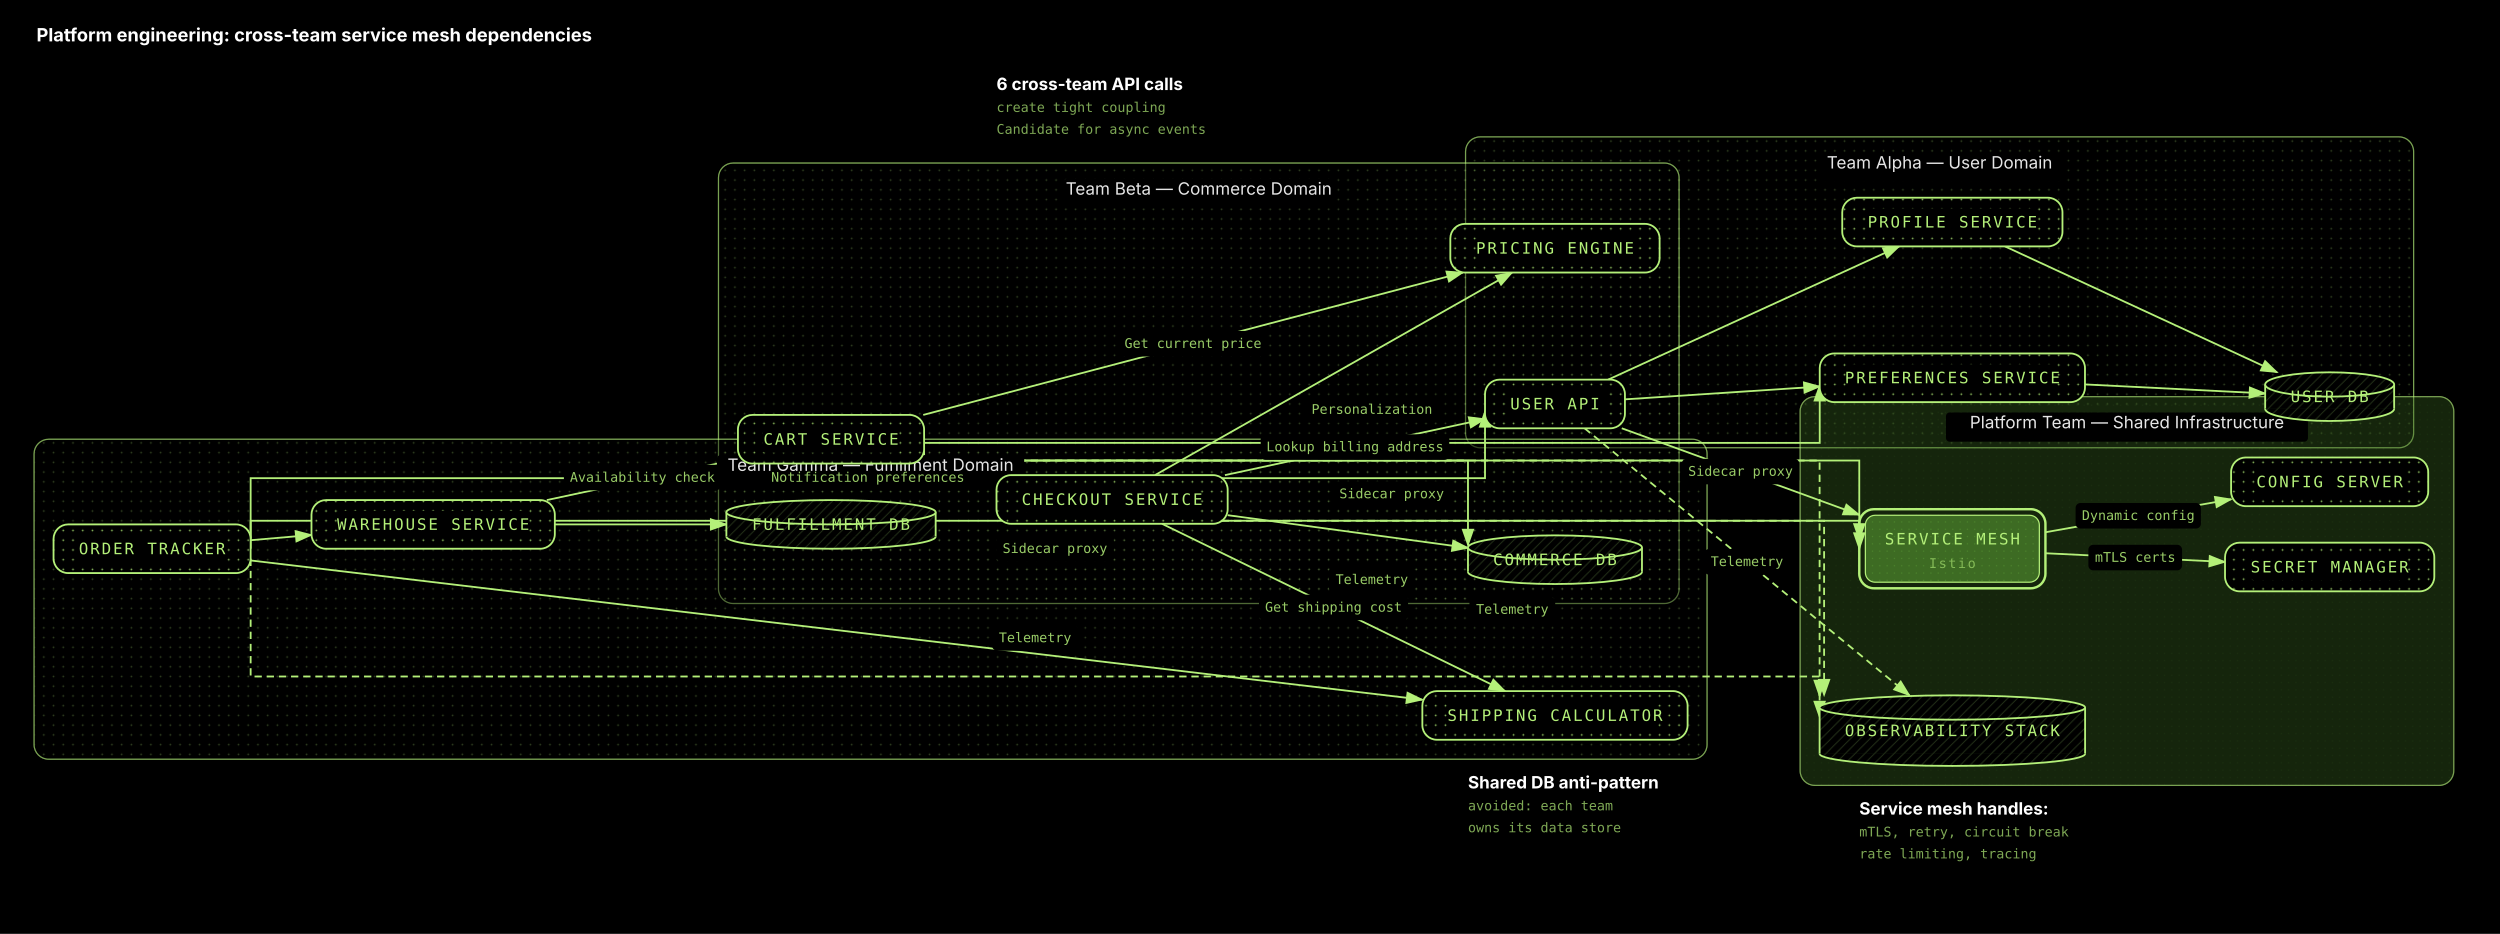
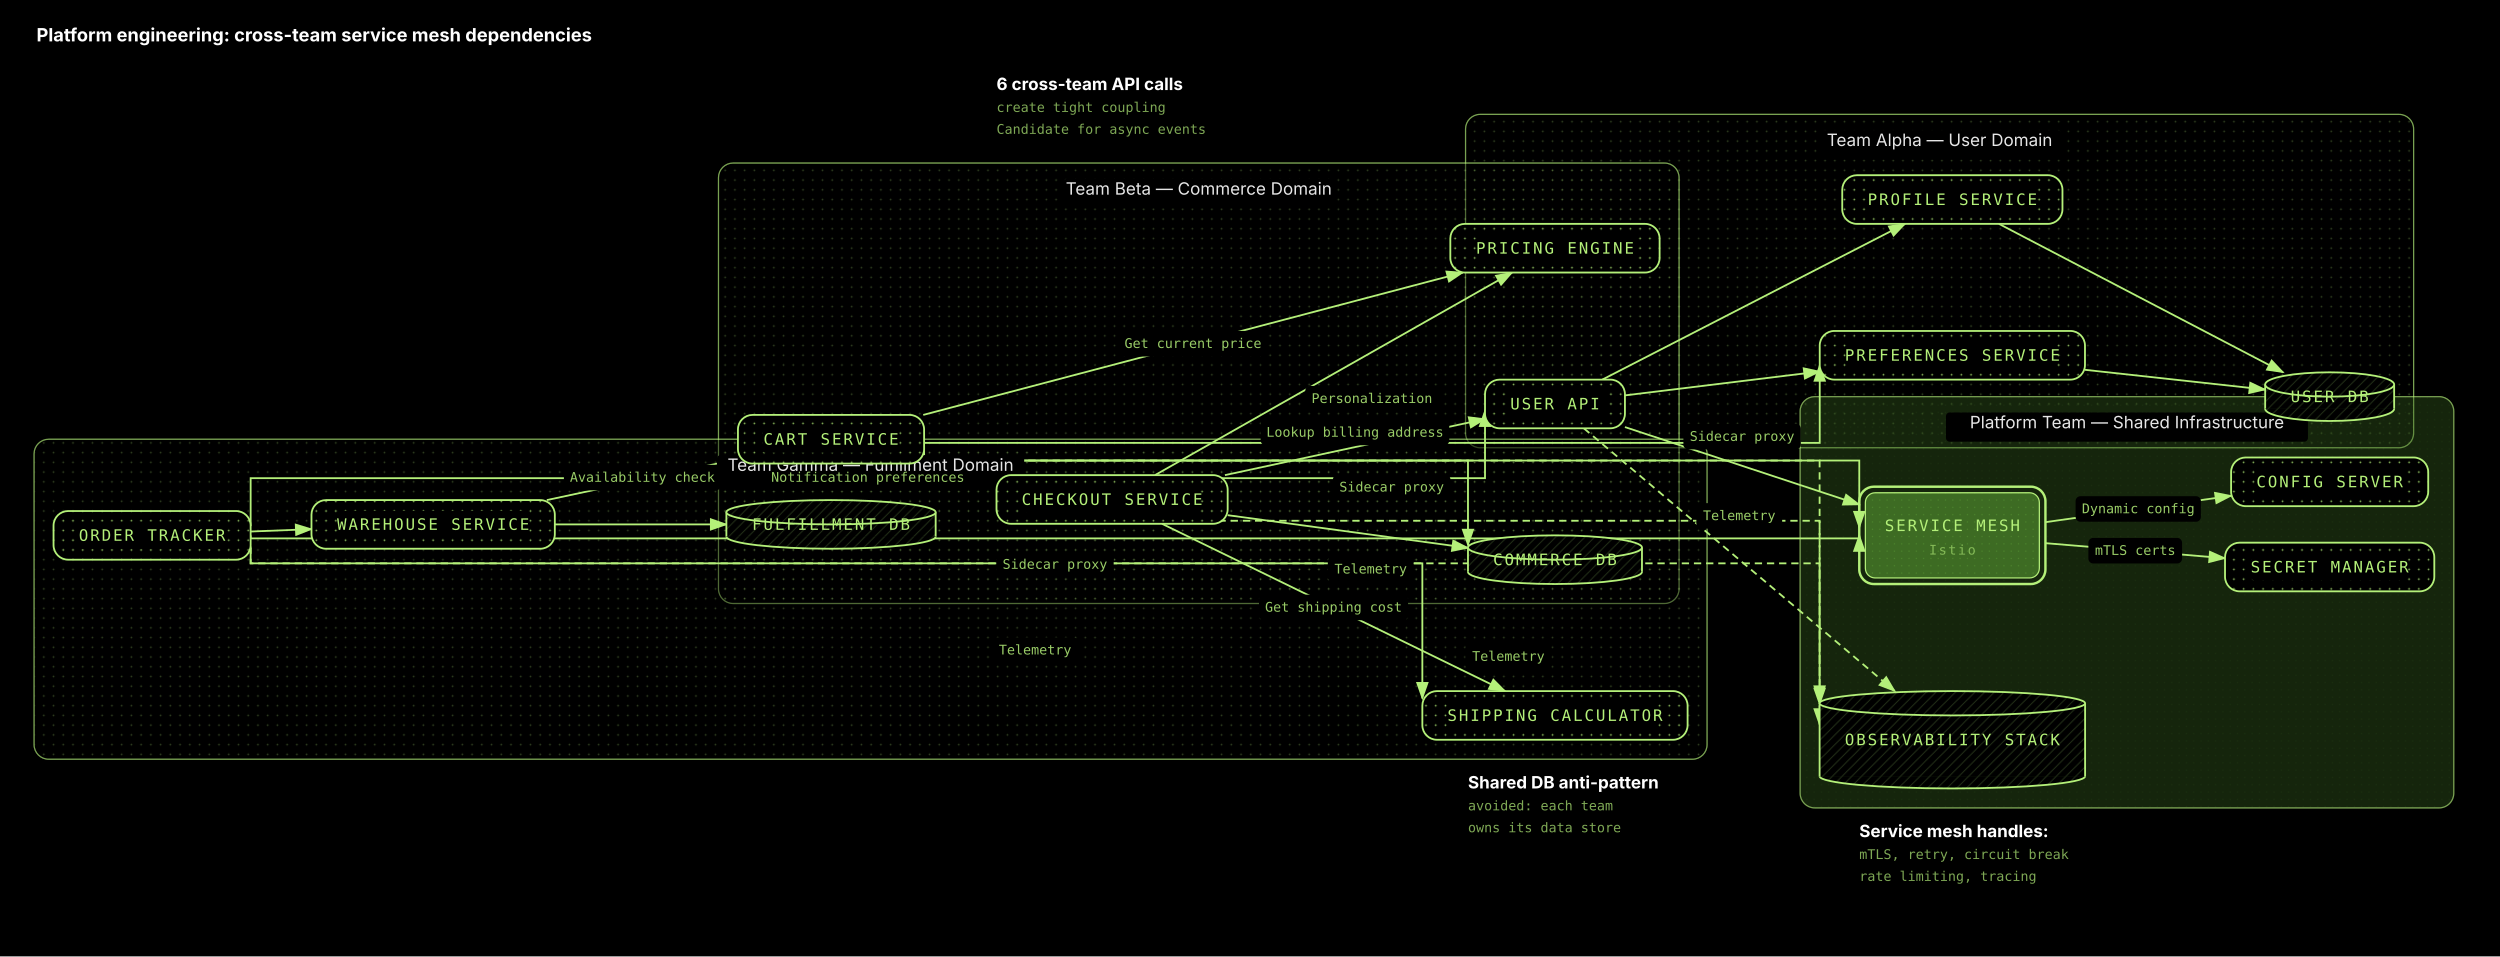
- <svg xmlns="http://www.w3.org/2000/svg" viewBox="0 0 2054.7 767.5" width="2054.7" height="767.5">
+ <svg xmlns="http://www.w3.org/2000/svg" viewBox="0 0 2054.7 786" width="2054.7" height="786">
  <defs>
    <pattern id="dotgrid" width="8" height="8" patternUnits="userSpaceOnUse">
      <rect width="8" height="8" fill="#000000" />
      <circle cx="4" cy="4" r="0.8" fill="#b4f079" opacity="0.7" />
    </pattern>
    <pattern id="crosshatch" width="8" height="8" patternUnits="userSpaceOnUse">
      <rect width="8" height="8" fill="#000000" />
      <path d="M0 8L8 0M-1 1L1 -1M7 9L9 7" stroke="#b4f079" stroke-width="0.8" opacity="0.2" />
    </pattern>
    <pattern id="hero" width="6" height="6" patternUnits="userSpaceOnUse">
      <rect width="6" height="6" fill="#3d6b23" />
      <circle cx="3" cy="3" r="0.6" fill="#5a9a35" opacity="0.5" />
    </pattern>
    <marker id="arrowhead" markerWidth="10" markerHeight="7" refX="9" refY="3.5" orient="auto" markerUnits="strokeWidth">
      <polygon points="0 0, 10 3.5, 0 7" fill="#b4f079" />
    </marker>
    <marker id="arrowhead-reverse" markerWidth="10" markerHeight="7" refX="1" refY="3.5" orient="auto" markerUnits="strokeWidth">
      <polygon points="10 0, 0 3.5, 10 7" fill="#b4f079" />
    </marker>
  </defs>
  <rect width="100%" height="100%" fill="#000000" />
  <g class="diagram">
    <text x="30" y="34" font-family="'Inter', 'Helvetica Neue', Arial, sans-serif" font-size="15" fill="#ffffff" font-weight="700">Platform engineering: cross-team service mesh dependencies</text>
-     <rect x="1204.5" y="112.5" width="779.2" height="255.5" rx="12" fill="url(#dotgrid)" stroke="#b4f079" stroke-width="1" opacity="0.35" />
-     <rect x="1204.5" y="112.5" width="779.2" height="255.5" rx="12" fill="none" stroke="#b4f079" stroke-width="1" opacity="0.5" />
+     <rect x="1204.5" y="94" width="779.2" height="274" rx="12" fill="url(#dotgrid)" stroke="#b4f079" stroke-width="1" opacity="0.35" />
+     <rect x="1204.5" y="94" width="779.2" height="274" rx="12" fill="none" stroke="#b4f079" stroke-width="1" opacity="0.5" />
    <rect x="590.5" y="134" width="789.5" height="362" rx="12" fill="url(#dotgrid)" stroke="#b4f079" stroke-width="1" opacity="0.35" />
    <rect x="590.5" y="134" width="789.5" height="362" rx="12" fill="none" stroke="#b4f079" stroke-width="1" opacity="0.5" />
    <rect x="28" y="361" width="1375" height="263" rx="12" fill="url(#dotgrid)" stroke="#b4f079" stroke-width="1" opacity="0.35" />
    <rect x="28" y="361" width="1375" height="263" rx="12" fill="none" stroke="#b4f079" stroke-width="1" opacity="0.5" />
-     <rect x="1479.5" y="326" width="537.2" height="319.5" rx="12" fill="url(#hero)" stroke="#b4f079" stroke-width="1" opacity="0.35" />
-     <rect x="1479.5" y="326" width="537.2" height="319.5" rx="12" fill="none" stroke="#b4f079" stroke-width="1" opacity="0.5" />
+     <rect x="1479.5" y="326" width="537.2" height="338" rx="12" fill="url(#hero)" stroke="#b4f079" stroke-width="1" opacity="0.35" />
+     <rect x="1479.5" y="326" width="537.2" height="338" rx="12" fill="none" stroke="#b4f079" stroke-width="1" opacity="0.5" />
    <line x1="1006.739" y1="390.5" x2="1220.5" y2="344.4" stroke="#b4f079" stroke-width="1.5" marker-end="url(#arrowhead)" />
    <line x1="955.014" y1="430.5" x2="1236.986" y2="568" stroke="#b4f079" stroke-width="1.5" marker-end="url(#arrowhead)" />
    <line x1="758.796" y1="341" x2="1202.204" y2="224" stroke="#b4f079" stroke-width="1.5" marker-end="url(#arrowhead)" />
-     <polyline points="759.5,356.808 759.5,364 1495.6,364 1495.6,316.473" fill="none" stroke="#b4f079" stroke-width="1.5" marker-end="url(#arrowhead)" />
-     <polyline points="206,442.64 206,393 1220.5,393 1220.5,337.935" fill="none" stroke="#b4f079" stroke-width="1.5" marker-end="url(#arrowhead)" />
+     <polyline points="759.5,355.272 759.5,364 1495.6,364 1495.6,300.161" fill="none" stroke="#b4f079" stroke-width="1.5" marker-end="url(#arrowhead)" />
+     <polyline points="206,432.413 206,393 1220.5,393 1220.5,337.386" fill="none" stroke="#b4f079" stroke-width="1.5" marker-end="url(#arrowhead)" />
    <line x1="449.429" y1="411" x2="606.5" y2="377.376" stroke="#b4f079" stroke-width="1.5" marker-end="url(#arrowhead)" />
-     <line x1="1332.891" y1="352" x2="1528.1" y2="423.126" stroke="#b4f079" stroke-width="1.5" marker-end="url(#arrowhead)" />
-     <polyline points="759.5,368.471 759.5,378.5 1528.1,378.5 1528.1,443.529" fill="none" stroke="#b4f079" stroke-width="1.5" marker-end="url(#arrowhead)" />
-     <polyline points="206,451 206,428 1528.1,428 1528.1,451" fill="none" stroke="#b4f079" stroke-width="1.5" marker-end="url(#arrowhead)" />
-     <line x1="1681.1" y1="437.432" x2="1833.7" y2="410.366" stroke="#b4f079" stroke-width="1.5" marker-end="url(#arrowhead)" />
-     <line x1="1681.1" y1="454.7" x2="1828.7" y2="461.84" stroke="#b4f079" stroke-width="1.5" marker-end="url(#arrowhead)" />
-     <line x1="1302.328" y1="352" x2="1569.325" y2="571.5" stroke="#b4f079" stroke-width="1.5" stroke-dasharray="6 4" marker-end="url(#arrowhead)" />
-     <polyline points="759.5,380.88 759.5,378.5 1495.5,378.5 1495.5,572.148" fill="none" stroke="#b4f079" stroke-width="1.5" stroke-dasharray="6 4" marker-end="url(#arrowhead)" />
-     <polyline points="206,459.184 206,556 1495.5,556 1495.5,589.476" fill="none" stroke="#b4f079" stroke-width="1.5" stroke-dasharray="6 4" marker-end="url(#arrowhead)" />
-     <polyline points="986.695,430.5 986.695,428 1499.193,428 1499.193,571.5" fill="none" stroke="#b4f079" stroke-width="1.5" stroke-dasharray="6 4" marker-end="url(#arrowhead)" />
-     <line x1="1321.692" y1="312" x2="1560.908" y2="202.5" stroke="#b4f079" stroke-width="1.5" marker-end="url(#arrowhead)" />
-     <line x1="1335.5" y1="328.215" x2="1495.6" y2="317.675" stroke="#b4f079" stroke-width="1.5" marker-end="url(#arrowhead)" />
-     <line x1="1647.82" y1="202.5" x2="1871.48" y2="306" stroke="#b4f079" stroke-width="1.5" marker-end="url(#arrowhead)" />
-     <line x1="1713.6" y1="315.948" x2="1861.7" y2="323.351" stroke="#b4f079" stroke-width="1.5" marker-end="url(#arrowhead)" />
+     <line x1="1335.5" y1="351.014" x2="1528.1" y2="414.703" stroke="#b4f079" stroke-width="1.5" marker-end="url(#arrowhead)" />
+     <polyline points="759.5,367.558 759.5,378.5 1528.1,378.5 1528.1,433.442" fill="none" stroke="#b4f079" stroke-width="1.5" marker-end="url(#arrowhead)" />
+     <polyline points="206,440 206,442.5 1528.1,442.5 1528.1,440" fill="none" stroke="#b4f079" stroke-width="1.5" marker-end="url(#arrowhead)" />
+     <line x1="1681.1" y1="429.145" x2="1833.7" y2="407.493" stroke="#b4f079" stroke-width="1.5" marker-end="url(#arrowhead)" />
+     <line x1="1681.1" y1="446.414" x2="1828.7" y2="458.789" stroke="#b4f079" stroke-width="1.5" marker-end="url(#arrowhead)" />
+     <line x1="1301.667" y1="352" x2="1557.267" y2="568" stroke="#b4f079" stroke-width="1.5" stroke-dasharray="6 4" marker-end="url(#arrowhead)" />
+     <polyline points="757.623,381 757.623,378.5 1495.5,378.5 1495.5,578.76" fill="none" stroke="#b4f079" stroke-width="1.5" stroke-dasharray="6 4" marker-end="url(#arrowhead)" />
+     <polyline points="206,449.197 206,463 1495.5,463 1495.5,595.612" fill="none" stroke="#b4f079" stroke-width="1.5" stroke-dasharray="6 4" marker-end="url(#arrowhead)" />
+     <polyline points="983.934,430.5 983.934,428 1495.5,428 1495.5,576.799" fill="none" stroke="#b4f079" stroke-width="1.5" stroke-dasharray="6 4" marker-end="url(#arrowhead)" />
+     <line x1="1316.881" y1="312" x2="1565.719" y2="184" stroke="#b4f079" stroke-width="1.5" marker-end="url(#arrowhead)" />
+     <line x1="1335.5" y1="324.958" x2="1495.6" y2="305.35" stroke="#b4f079" stroke-width="1.5" marker-end="url(#arrowhead)" />
+     <line x1="1642.884" y1="184" x2="1876.416" y2="306" stroke="#b4f079" stroke-width="1.5" marker-end="url(#arrowhead)" />
+     <line x1="1713.6" y1="303.951" x2="1861.7" y2="320.189" stroke="#b4f079" stroke-width="1.5" marker-end="url(#arrowhead)" />
    <line x1="759.5" y1="377.393" x2="820.667" y2="390.5" stroke="#b4f079" stroke-width="1.5" marker-end="url(#arrowhead)" />
    <line x1="949.254" y1="390.5" x2="1242.746" y2="224" stroke="#b4f079" stroke-width="1.5" marker-end="url(#arrowhead)" />
    <polyline points="759.5,373.729 759.5,378.5 1206.5,378.5 1206.5,448.103" fill="none" stroke="#b4f079" stroke-width="1.5" marker-end="url(#arrowhead)" />
    <line x1="1009" y1="423.419" x2="1206.5" y2="450.277" stroke="#b4f079" stroke-width="1.5" marker-end="url(#arrowhead)" />
-     <line x1="206" y1="443.987" x2="256" y2="439.658" stroke="#b4f079" stroke-width="1.5" marker-end="url(#arrowhead)" />
-     <line x1="206" y1="460.624" x2="1169" y2="575.049" stroke="#b4f079" stroke-width="1.5" marker-end="url(#arrowhead)" />
+     <line x1="206" y1="436.844" x2="256" y2="434.896" stroke="#b4f079" stroke-width="1.5" marker-end="url(#arrowhead)" />
+     <polyline points="206,450.397 206,463 1169,463 1169,574.009" fill="none" stroke="#b4f079" stroke-width="1.5" marker-end="url(#arrowhead)" />
    <line x1="456" y1="431" x2="597" y2="431" stroke="#b4f079" stroke-width="1.5" marker-end="url(#arrowhead)" />
-     <rect x="1036.119" y="356.95" width="155" height="21" rx="4" fill="#000000" />
+     <rect x="1036.119" y="344.95" width="155" height="21" rx="4" fill="#000000" />
    <rect x="1034.75" y="488.75" width="122.5" height="21" rx="4" fill="#000000" />
    <rect x="919.25" y="272" width="122.5" height="21" rx="4" fill="#000000" />
-     <rect x="1072.8" y="326.14" width="109.5" height="21" rx="4" fill="#000000" />
+     <rect x="1072.8" y="317.217" width="109.5" height="21" rx="4" fill="#000000" />
    <rect x="629.25" y="382" width="168" height="21" rx="4" fill="#000000" />
    <rect x="463.464" y="382" width="129" height="21" rx="4" fill="#000000" />
-     <rect x="1382.245" y="377.063" width="96.5" height="21" rx="4" fill="#000000" />
-     <rect x="1095.55" y="395.5" width="96.5" height="21" rx="4" fill="#000000" />
-     <rect x="818.8" y="440.5" width="96.5" height="21" rx="4" fill="#000000" />
-     <rect x="1705.9" y="413.399" width="103" height="21" rx="4" fill="#000000" />
-     <rect x="1716.4" y="447.77" width="77" height="21" rx="4" fill="#000000" />
-     <rect x="1400.576" y="451.25" width="70.5" height="21" rx="4" fill="#000000" />
-     <rect x="1092.25" y="466.014" width="70.5" height="21" rx="4" fill="#000000" />
-     <rect x="815.5" y="513.83" width="70.5" height="21" rx="4" fill="#000000" />
-     <rect x="1207.694" y="490.5" width="70.5" height="21" rx="4" fill="#000000" />
-     <rect x="1494.1" y="125.5" width="200" height="24" fill="#000000" rx="3" />
-     <text x="1594.1" y="138.5" font-family="'Inter', 'Helvetica Neue', Arial, sans-serif" font-size="14" fill="#ffffff" opacity="0.9" text-anchor="middle">Team Alpha — User Domain</text>
+     <rect x="1383.55" y="348.359" width="96.5" height="21" rx="4" fill="#000000" />
+     <rect x="1095.55" y="390" width="96.5" height="21" rx="4" fill="#000000" />
+     <rect x="818.8" y="453.5" width="96.5" height="21" rx="4" fill="#000000" />
+     <rect x="1705.9" y="407.819" width="103" height="21" rx="4" fill="#000000" />
+     <rect x="1716.4" y="442.102" width="77" height="21" rx="4" fill="#000000" />
+     <rect x="1394.217" y="413.5" width="70.5" height="21" rx="4" fill="#000000" />
+     <rect x="1091.312" y="457.38" width="70.5" height="21" rx="4" fill="#000000" />
+     <rect x="815.5" y="523.905" width="70.5" height="21" rx="4" fill="#000000" />
+     <rect x="1204.467" y="529.15" width="70.5" height="21" rx="4" fill="#000000" />
+     <rect x="1494.1" y="107" width="200" height="24" fill="#000000" rx="3" />
+     <text x="1594.1" y="120" font-family="'Inter', 'Helvetica Neue', Arial, sans-serif" font-size="14" fill="#ffffff" opacity="0.9" text-anchor="middle">Team Alpha — User Domain</text>
    <rect x="874" y="147" width="222.5" height="24" fill="#000000" rx="3" />
    <text x="985.25" y="160" font-family="'Inter', 'Helvetica Neue', Arial, sans-serif" font-size="14" fill="#ffffff" opacity="0.9" text-anchor="middle">Team Beta — Commerce Domain</text>
    <rect x="589.25" y="374" width="252.5" height="24" fill="#000000" rx="3" />
    <text x="715.5" y="387" font-family="'Inter', 'Helvetica Neue', Arial, sans-serif" font-size="14" fill="#ffffff" opacity="0.9" text-anchor="middle">Team Gamma — Fulfillment Domain</text>
    <rect x="1599.35" y="339" width="297.5" height="24" fill="#000000" rx="3" />
    <text x="1748.1" y="352" font-family="'Inter', 'Helvetica Neue', Arial, sans-serif" font-size="14" fill="#ffffff" opacity="0.9" text-anchor="middle">Platform Team — Shared Infrastructure</text>
    <rect x="1220.5" y="312" width="115" height="40" rx="12" fill="url(#dotgrid)" stroke="#b4f079" stroke-width="1.5" />
    <rect x="1238" y="320.9" width="80" height="22.2" fill="#000000" rx="2" />
    <text x="1278" y="332" font-family="'JetBrains Mono', 'Fira Code', 'SF Mono', 'Cascadia Code', monospace" font-size="13" fill="#b4f079" text-anchor="middle" dominant-baseline="central" letter-spacing="0.12em">USER API</text>
-     <rect x="1514.1" y="162.5" width="181" height="40" rx="12" fill="url(#dotgrid)" stroke="#b4f079" stroke-width="1.5" />
-     <rect x="1536.6" y="171.4" width="136" height="22.2" fill="#000000" rx="2" />
-     <text x="1604.6" y="182.5" font-family="'JetBrains Mono', 'Fira Code', 'SF Mono', 'Cascadia Code', monospace" font-size="13" fill="#b4f079" text-anchor="middle" dominant-baseline="central" letter-spacing="0.12em">PROFILE SERVICE</text>
-     <rect x="1495.6" y="290.5" width="218" height="40" rx="12" fill="url(#dotgrid)" stroke="#b4f079" stroke-width="1.5" />
-     <rect x="1520.6" y="299.4" width="168" height="22.2" fill="#000000" rx="2" />
-     <text x="1604.6" y="310.5" font-family="'JetBrains Mono', 'Fira Code', 'SF Mono', 'Cascadia Code', monospace" font-size="13" fill="#b4f079" text-anchor="middle" dominant-baseline="central" letter-spacing="0.12em">PREFERENCES SERVICE</text>
+     <rect x="1514.1" y="144" width="181" height="40" rx="12" fill="url(#dotgrid)" stroke="#b4f079" stroke-width="1.5" />
+     <rect x="1536.6" y="152.9" width="136" height="22.2" fill="#000000" rx="2" />
+     <text x="1604.6" y="164" font-family="'JetBrains Mono', 'Fira Code', 'SF Mono', 'Cascadia Code', monospace" font-size="13" fill="#b4f079" text-anchor="middle" dominant-baseline="central" letter-spacing="0.12em">PROFILE SERVICE</text>
+     <rect x="1495.6" y="272" width="218" height="40" rx="12" fill="url(#dotgrid)" stroke="#b4f079" stroke-width="1.5" />
+     <rect x="1520.6" y="280.9" width="168" height="22.2" fill="#000000" rx="2" />
+     <text x="1604.6" y="292" font-family="'JetBrains Mono', 'Fira Code', 'SF Mono', 'Cascadia Code', monospace" font-size="13" fill="#b4f079" text-anchor="middle" dominant-baseline="central" letter-spacing="0.12em">PREFERENCES SERVICE</text>
    <rect x="1861.7" y="316" width="106" height="20" fill="url(#crosshatch)" stroke="none" />
    <line x1="1861.7" y1="316" x2="1861.7" y2="336" stroke="#b4f079" stroke-width="1.5" />
    <line x1="1967.7" y1="316" x2="1967.7" y2="336" stroke="#b4f079" stroke-width="1.5" />
    <ellipse cx="1914.7" cy="316" rx="53" ry="10" fill="url(#crosshatch)" stroke="#b4f079" stroke-width="1.5" />
    <path d="M1861.7,336 A53,10 0 0,0 1967.7,336" fill="url(#crosshatch)" stroke="#b4f079" stroke-width="1.5" />
    <text x="1914.7" y="326" font-family="'JetBrains Mono', 'Fira Code', 'SF Mono', 'Cascadia Code', monospace" font-size="13" fill="#b4f079" text-anchor="middle" dominant-baseline="central" letter-spacing="0.12em">USER DB</text>
    <rect x="606.5" y="341" width="153" height="40" rx="12" fill="url(#dotgrid)" stroke="#b4f079" stroke-width="1.5" />
    <rect x="627" y="349.9" width="112" height="22.2" fill="#000000" rx="2" />
    <text x="683" y="361" font-family="'JetBrains Mono', 'Fira Code', 'SF Mono', 'Cascadia Code', monospace" font-size="13" fill="#b4f079" text-anchor="middle" dominant-baseline="central" letter-spacing="0.12em">CART SERVICE</text>
    <rect x="819" y="390.5" width="190" height="40" rx="12" fill="url(#dotgrid)" stroke="#b4f079" stroke-width="1.5" />
    <rect x="842" y="399.4" width="144" height="22.2" fill="#000000" rx="2" />
    <text x="914" y="410.5" font-family="'JetBrains Mono', 'Fira Code', 'SF Mono', 'Cascadia Code', monospace" font-size="13" fill="#b4f079" text-anchor="middle" dominant-baseline="central" letter-spacing="0.12em">CHECKOUT SERVICE</text>
    <rect x="1192" y="184" width="172" height="40" rx="12" fill="url(#dotgrid)" stroke="#b4f079" stroke-width="1.5" />
    <rect x="1214" y="192.9" width="128" height="22.2" fill="#000000" rx="2" />
    <text x="1278" y="204" font-family="'JetBrains Mono', 'Fira Code', 'SF Mono', 'Cascadia Code', monospace" font-size="13" fill="#b4f079" text-anchor="middle" dominant-baseline="central" letter-spacing="0.12em">PRICING ENGINE</text>
    <rect x="1206.5" y="450" width="143" height="20" fill="url(#crosshatch)" stroke="none" />
    <line x1="1206.5" y1="450" x2="1206.5" y2="470" stroke="#b4f079" stroke-width="1.5" />
    <line x1="1349.5" y1="450" x2="1349.5" y2="470" stroke="#b4f079" stroke-width="1.5" />
    <ellipse cx="1278" cy="450" rx="71.5" ry="10" fill="url(#crosshatch)" stroke="#b4f079" stroke-width="1.5" />
    <path d="M1206.5,470 A71.5,10 0 0,0 1349.5,470" fill="url(#crosshatch)" stroke="#b4f079" stroke-width="1.5" />
    <text x="1278" y="460" font-family="'JetBrains Mono', 'Fira Code', 'SF Mono', 'Cascadia Code', monospace" font-size="13" fill="#b4f079" text-anchor="middle" dominant-baseline="central" letter-spacing="0.12em">COMMERCE DB</text>
-     <rect x="44" y="431" width="162" height="40" rx="12" fill="url(#dotgrid)" stroke="#b4f079" stroke-width="1.5" />
-     <rect x="65" y="439.9" width="120" height="22.2" fill="#000000" rx="2" />
-     <text x="125" y="451" font-family="'JetBrains Mono', 'Fira Code', 'SF Mono', 'Cascadia Code', monospace" font-size="13" fill="#b4f079" text-anchor="middle" dominant-baseline="central" letter-spacing="0.12em">ORDER TRACKER</text>
+     <rect x="44" y="420" width="162" height="40" rx="12" fill="url(#dotgrid)" stroke="#b4f079" stroke-width="1.5" />
+     <rect x="65" y="428.9" width="120" height="22.2" fill="#000000" rx="2" />
+     <text x="125" y="440" font-family="'JetBrains Mono', 'Fira Code', 'SF Mono', 'Cascadia Code', monospace" font-size="13" fill="#b4f079" text-anchor="middle" dominant-baseline="central" letter-spacing="0.12em">ORDER TRACKER</text>
    <rect x="256" y="411" width="200" height="40" rx="12" fill="url(#dotgrid)" stroke="#b4f079" stroke-width="1.5" />
    <rect x="280" y="419.9" width="152" height="22.2" fill="#000000" rx="2" />
    <text x="356" y="431" font-family="'JetBrains Mono', 'Fira Code', 'SF Mono', 'Cascadia Code', monospace" font-size="13" fill="#b4f079" text-anchor="middle" dominant-baseline="central" letter-spacing="0.12em">WAREHOUSE SERVICE</text>
    <rect x="1169" y="568" width="218" height="40" rx="12" fill="url(#dotgrid)" stroke="#b4f079" stroke-width="1.5" />
    <rect x="1194" y="576.9" width="168" height="22.2" fill="#000000" rx="2" />
    <text x="1278" y="588" font-family="'JetBrains Mono', 'Fira Code', 'SF Mono', 'Cascadia Code', monospace" font-size="13" fill="#b4f079" text-anchor="middle" dominant-baseline="central" letter-spacing="0.12em">SHIPPING CALCULATOR</text>
    <rect x="597" y="421" width="172" height="20" fill="url(#crosshatch)" stroke="none" />
    <line x1="597" y1="421" x2="597" y2="441" stroke="#b4f079" stroke-width="1.5" />
    <line x1="769" y1="421" x2="769" y2="441" stroke="#b4f079" stroke-width="1.5" />
    <ellipse cx="683" cy="421" rx="86" ry="10" fill="url(#crosshatch)" stroke="#b4f079" stroke-width="1.5" />
    <path d="M597,441 A86,10 0 0,0 769,441" fill="url(#crosshatch)" stroke="#b4f079" stroke-width="1.5" />
    <text x="683" y="431" font-family="'JetBrains Mono', 'Fira Code', 'SF Mono', 'Cascadia Code', monospace" font-size="13" fill="#b4f079" text-anchor="middle" dominant-baseline="central" letter-spacing="0.12em">FULFILLMENT DB</text>
-     <rect x="1528.1" y="418.5" width="153" height="65" rx="12" fill="none" stroke="#b4f079" stroke-width="2" />
-     <rect x="1533.1" y="423.5" width="143" height="55" rx="8" fill="url(#hero)" stroke="#b4f079" stroke-width="1" />
-     <text x="1604.6" y="443" font-family="'JetBrains Mono', 'Fira Code', 'SF Mono', 'Cascadia Code', monospace" font-size="13" fill="#b4f079" text-anchor="middle" dominant-baseline="central" letter-spacing="0.12em">SERVICE MESH</text>
-     <text x="1604.6" y="463" font-family="'JetBrains Mono', 'Fira Code', 'SF Mono', 'Cascadia Code', monospace" font-size="11" fill="#b4f079" opacity="0.6" text-anchor="middle" dominant-baseline="central" letter-spacing="0.12em">Istio</text>
+     <rect x="1528.1" y="400" width="153" height="80" rx="12" fill="none" stroke="#b4f079" stroke-width="2" />
+     <rect x="1533.1" y="405" width="143" height="70" rx="8" fill="url(#hero)" stroke="#b4f079" stroke-width="1" />
+     <text x="1604.6" y="432" font-family="'JetBrains Mono', 'Fira Code', 'SF Mono', 'Cascadia Code', monospace" font-size="13" fill="#b4f079" text-anchor="middle" dominant-baseline="central" letter-spacing="0.12em">SERVICE MESH</text>
+     <text x="1604.6" y="452" font-family="'JetBrains Mono', 'Fira Code', 'SF Mono', 'Cascadia Code', monospace" font-size="11" fill="#b4f079" opacity="0.6" text-anchor="middle" dominant-baseline="central" letter-spacing="0.12em">Istio</text>
    <rect x="1833.7" y="376" width="162" height="40" rx="12" fill="url(#dotgrid)" stroke="#b4f079" stroke-width="1.5" />
    <rect x="1854.7" y="384.9" width="120" height="22.2" fill="#000000" rx="2" />
    <text x="1914.7" y="396" font-family="'JetBrains Mono', 'Fira Code', 'SF Mono', 'Cascadia Code', monospace" font-size="13" fill="#b4f079" text-anchor="middle" dominant-baseline="central" letter-spacing="0.12em">CONFIG SERVER</text>
    <rect x="1828.7" y="446" width="172" height="40" rx="12" fill="url(#dotgrid)" stroke="#b4f079" stroke-width="1.5" />
    <rect x="1850.7" y="454.9" width="128" height="22.2" fill="#000000" rx="2" />
    <text x="1914.7" y="466" font-family="'JetBrains Mono', 'Fira Code', 'SF Mono', 'Cascadia Code', monospace" font-size="13" fill="#b4f079" text-anchor="middle" dominant-baseline="central" letter-spacing="0.12em">SECRET MANAGER</text>
-     <rect x="1495.5" y="581.5" width="218.2" height="38" fill="url(#crosshatch)" stroke="none" />
-     <line x1="1495.5" y1="581.5" x2="1495.5" y2="619.5" stroke="#b4f079" stroke-width="1.5" />
-     <line x1="1713.7" y1="581.5" x2="1713.7" y2="619.5" stroke="#b4f079" stroke-width="1.5" />
-     <ellipse cx="1604.6" cy="581.5" rx="109.1" ry="10" fill="url(#crosshatch)" stroke="#b4f079" stroke-width="1.5" />
-     <path d="M1495.5,619.5 A109.1,10 0 0,0 1713.7,619.5" fill="url(#crosshatch)" stroke="#b4f079" stroke-width="1.5" />
-     <text x="1604.6" y="600.5" font-family="'JetBrains Mono', 'Fira Code', 'SF Mono', 'Cascadia Code', monospace" font-size="13" fill="#b4f079" text-anchor="middle" dominant-baseline="central" letter-spacing="0.12em">OBSERVABILITY STACK</text>
-     <text x="1113.619" y="370.95" font-family="'JetBrains Mono', 'Fira Code', 'SF Mono', 'Cascadia Code', monospace" font-size="11" fill="#b4f079" opacity="0.85" text-anchor="middle">Lookup billing address</text>
+     <rect x="1495.5" y="578" width="218.2" height="60" fill="url(#crosshatch)" stroke="none" />
+     <line x1="1495.5" y1="578" x2="1495.5" y2="638" stroke="#b4f079" stroke-width="1.5" />
+     <line x1="1713.7" y1="578" x2="1713.7" y2="638" stroke="#b4f079" stroke-width="1.5" />
+     <ellipse cx="1604.6" cy="578" rx="109.1" ry="10" fill="url(#crosshatch)" stroke="#b4f079" stroke-width="1.5" />
+     <path d="M1495.5,638 A109.1,10 0 0,0 1713.7,638" fill="url(#crosshatch)" stroke="#b4f079" stroke-width="1.5" />
+     <text x="1604.6" y="608" font-family="'JetBrains Mono', 'Fira Code', 'SF Mono', 'Cascadia Code', monospace" font-size="13" fill="#b4f079" text-anchor="middle" dominant-baseline="central" letter-spacing="0.12em">OBSERVABILITY STACK</text>
+     <text x="1113.619" y="358.95" font-family="'JetBrains Mono', 'Fira Code', 'SF Mono', 'Cascadia Code', monospace" font-size="11" fill="#b4f079" opacity="0.85" text-anchor="middle">Lookup billing address</text>
    <text x="1096" y="502.75" font-family="'JetBrains Mono', 'Fira Code', 'SF Mono', 'Cascadia Code', monospace" font-size="11" fill="#b4f079" opacity="0.85" text-anchor="middle">Get shipping cost</text>
    <text x="980.5" y="286" font-family="'JetBrains Mono', 'Fira Code', 'SF Mono', 'Cascadia Code', monospace" font-size="11" fill="#b4f079" opacity="0.85" text-anchor="middle">Get current price</text>
-     <text x="1127.55" y="340.14" font-family="'JetBrains Mono', 'Fira Code', 'SF Mono', 'Cascadia Code', monospace" font-size="11" fill="#b4f079" opacity="0.85" text-anchor="middle">Personalization</text>
+     <text x="1127.55" y="331.217" font-family="'JetBrains Mono', 'Fira Code', 'SF Mono', 'Cascadia Code', monospace" font-size="11" fill="#b4f079" opacity="0.85" text-anchor="middle">Personalization</text>
    <text x="713.25" y="396" font-family="'JetBrains Mono', 'Fira Code', 'SF Mono', 'Cascadia Code', monospace" font-size="11" fill="#b4f079" opacity="0.85" text-anchor="middle">Notification preferences</text>
    <text x="527.964" y="396" font-family="'JetBrains Mono', 'Fira Code', 'SF Mono', 'Cascadia Code', monospace" font-size="11" fill="#b4f079" opacity="0.85" text-anchor="middle">Availability check</text>
-     <text x="1430.495" y="391.063" font-family="'JetBrains Mono', 'Fira Code', 'SF Mono', 'Cascadia Code', monospace" font-size="11" fill="#b4f079" opacity="0.85" text-anchor="middle">Sidecar proxy</text>
-     <text x="1143.8" y="409.5" font-family="'JetBrains Mono', 'Fira Code', 'SF Mono', 'Cascadia Code', monospace" font-size="11" fill="#b4f079" opacity="0.85" text-anchor="middle">Sidecar proxy</text>
-     <text x="867.05" y="454.5" font-family="'JetBrains Mono', 'Fira Code', 'SF Mono', 'Cascadia Code', monospace" font-size="11" fill="#b4f079" opacity="0.85" text-anchor="middle">Sidecar proxy</text>
-     <text x="1757.4" y="427.399" font-family="'JetBrains Mono', 'Fira Code', 'SF Mono', 'Cascadia Code', monospace" font-size="11" fill="#b4f079" opacity="0.85" text-anchor="middle">Dynamic config</text>
-     <text x="1754.9" y="461.77" font-family="'JetBrains Mono', 'Fira Code', 'SF Mono', 'Cascadia Code', monospace" font-size="11" fill="#b4f079" opacity="0.85" text-anchor="middle">mTLS certs</text>
-     <text x="1435.826" y="465.25" font-family="'JetBrains Mono', 'Fira Code', 'SF Mono', 'Cascadia Code', monospace" font-size="11" fill="#b4f079" opacity="0.85" text-anchor="middle">Telemetry</text>
-     <text x="1127.5" y="480.014" font-family="'JetBrains Mono', 'Fira Code', 'SF Mono', 'Cascadia Code', monospace" font-size="11" fill="#b4f079" opacity="0.85" text-anchor="middle">Telemetry</text>
-     <text x="850.75" y="527.83" font-family="'JetBrains Mono', 'Fira Code', 'SF Mono', 'Cascadia Code', monospace" font-size="11" fill="#b4f079" opacity="0.85" text-anchor="middle">Telemetry</text>
-     <text x="1242.944" y="504.5" font-family="'JetBrains Mono', 'Fira Code', 'SF Mono', 'Cascadia Code', monospace" font-size="11" fill="#b4f079" opacity="0.85" text-anchor="middle">Telemetry</text>
+     <text x="1431.8" y="362.359" font-family="'JetBrains Mono', 'Fira Code', 'SF Mono', 'Cascadia Code', monospace" font-size="11" fill="#b4f079" opacity="0.85" text-anchor="middle">Sidecar proxy</text>
+     <text x="1143.8" y="404" font-family="'JetBrains Mono', 'Fira Code', 'SF Mono', 'Cascadia Code', monospace" font-size="11" fill="#b4f079" opacity="0.85" text-anchor="middle">Sidecar proxy</text>
+     <text x="867.05" y="467.5" font-family="'JetBrains Mono', 'Fira Code', 'SF Mono', 'Cascadia Code', monospace" font-size="11" fill="#b4f079" opacity="0.85" text-anchor="middle">Sidecar proxy</text>
+     <text x="1757.4" y="421.819" font-family="'JetBrains Mono', 'Fira Code', 'SF Mono', 'Cascadia Code', monospace" font-size="11" fill="#b4f079" opacity="0.85" text-anchor="middle">Dynamic config</text>
+     <text x="1754.9" y="456.102" font-family="'JetBrains Mono', 'Fira Code', 'SF Mono', 'Cascadia Code', monospace" font-size="11" fill="#b4f079" opacity="0.85" text-anchor="middle">mTLS certs</text>
+     <text x="1429.467" y="427.5" font-family="'JetBrains Mono', 'Fira Code', 'SF Mono', 'Cascadia Code', monospace" font-size="11" fill="#b4f079" opacity="0.85" text-anchor="middle">Telemetry</text>
+     <text x="1126.562" y="471.38" font-family="'JetBrains Mono', 'Fira Code', 'SF Mono', 'Cascadia Code', monospace" font-size="11" fill="#b4f079" opacity="0.85" text-anchor="middle">Telemetry</text>
+     <text x="850.75" y="537.905" font-family="'JetBrains Mono', 'Fira Code', 'SF Mono', 'Cascadia Code', monospace" font-size="11" fill="#b4f079" opacity="0.85" text-anchor="middle">Telemetry</text>
+     <text x="1239.717" y="543.15" font-family="'JetBrains Mono', 'Fira Code', 'SF Mono', 'Cascadia Code', monospace" font-size="11" fill="#b4f079" opacity="0.85" text-anchor="middle">Telemetry</text>
    <text x="819" y="74" font-family="'Inter', 'Helvetica Neue', Arial, sans-serif" font-size="14" fill="#ffffff" font-weight="700">6 cross-team API calls</text>
    <text x="819" y="92" font-family="'JetBrains Mono', 'Fira Code', 'SF Mono', 'Cascadia Code', monospace" font-size="11" fill="#b4f079" opacity="0.7">create tight coupling</text>
    <text x="819" y="110" font-family="'JetBrains Mono', 'Fira Code', 'SF Mono', 'Cascadia Code', monospace" font-size="11" fill="#b4f079" opacity="0.7">Candidate for async events</text>
-     <text x="1528.1" y="669.5" font-family="'Inter', 'Helvetica Neue', Arial, sans-serif" font-size="14" fill="#ffffff" font-weight="700">Service mesh handles:</text>
-     <text x="1528.1" y="687.5" font-family="'JetBrains Mono', 'Fira Code', 'SF Mono', 'Cascadia Code', monospace" font-size="11" fill="#b4f079" opacity="0.7">mTLS, retry, circuit break</text>
-     <text x="1528.1" y="705.5" font-family="'JetBrains Mono', 'Fira Code', 'SF Mono', 'Cascadia Code', monospace" font-size="11" fill="#b4f079" opacity="0.7">rate limiting, tracing</text>
+     <text x="1528.1" y="688" font-family="'Inter', 'Helvetica Neue', Arial, sans-serif" font-size="14" fill="#ffffff" font-weight="700">Service mesh handles:</text>
+     <text x="1528.1" y="706" font-family="'JetBrains Mono', 'Fira Code', 'SF Mono', 'Cascadia Code', monospace" font-size="11" fill="#b4f079" opacity="0.7">mTLS, retry, circuit break</text>
+     <text x="1528.1" y="724" font-family="'JetBrains Mono', 'Fira Code', 'SF Mono', 'Cascadia Code', monospace" font-size="11" fill="#b4f079" opacity="0.7">rate limiting, tracing</text>
    <text x="1206.5" y="648" font-family="'Inter', 'Helvetica Neue', Arial, sans-serif" font-size="14" fill="#ffffff" font-weight="700">Shared DB anti-pattern</text>
    <text x="1206.5" y="666" font-family="'JetBrains Mono', 'Fira Code', 'SF Mono', 'Cascadia Code', monospace" font-size="11" fill="#b4f079" opacity="0.7">avoided: each team</text>
    <text x="1206.5" y="684" font-family="'JetBrains Mono', 'Fira Code', 'SF Mono', 'Cascadia Code', monospace" font-size="11" fill="#b4f079" opacity="0.7">owns its data store</text>
  </g>
</svg>
